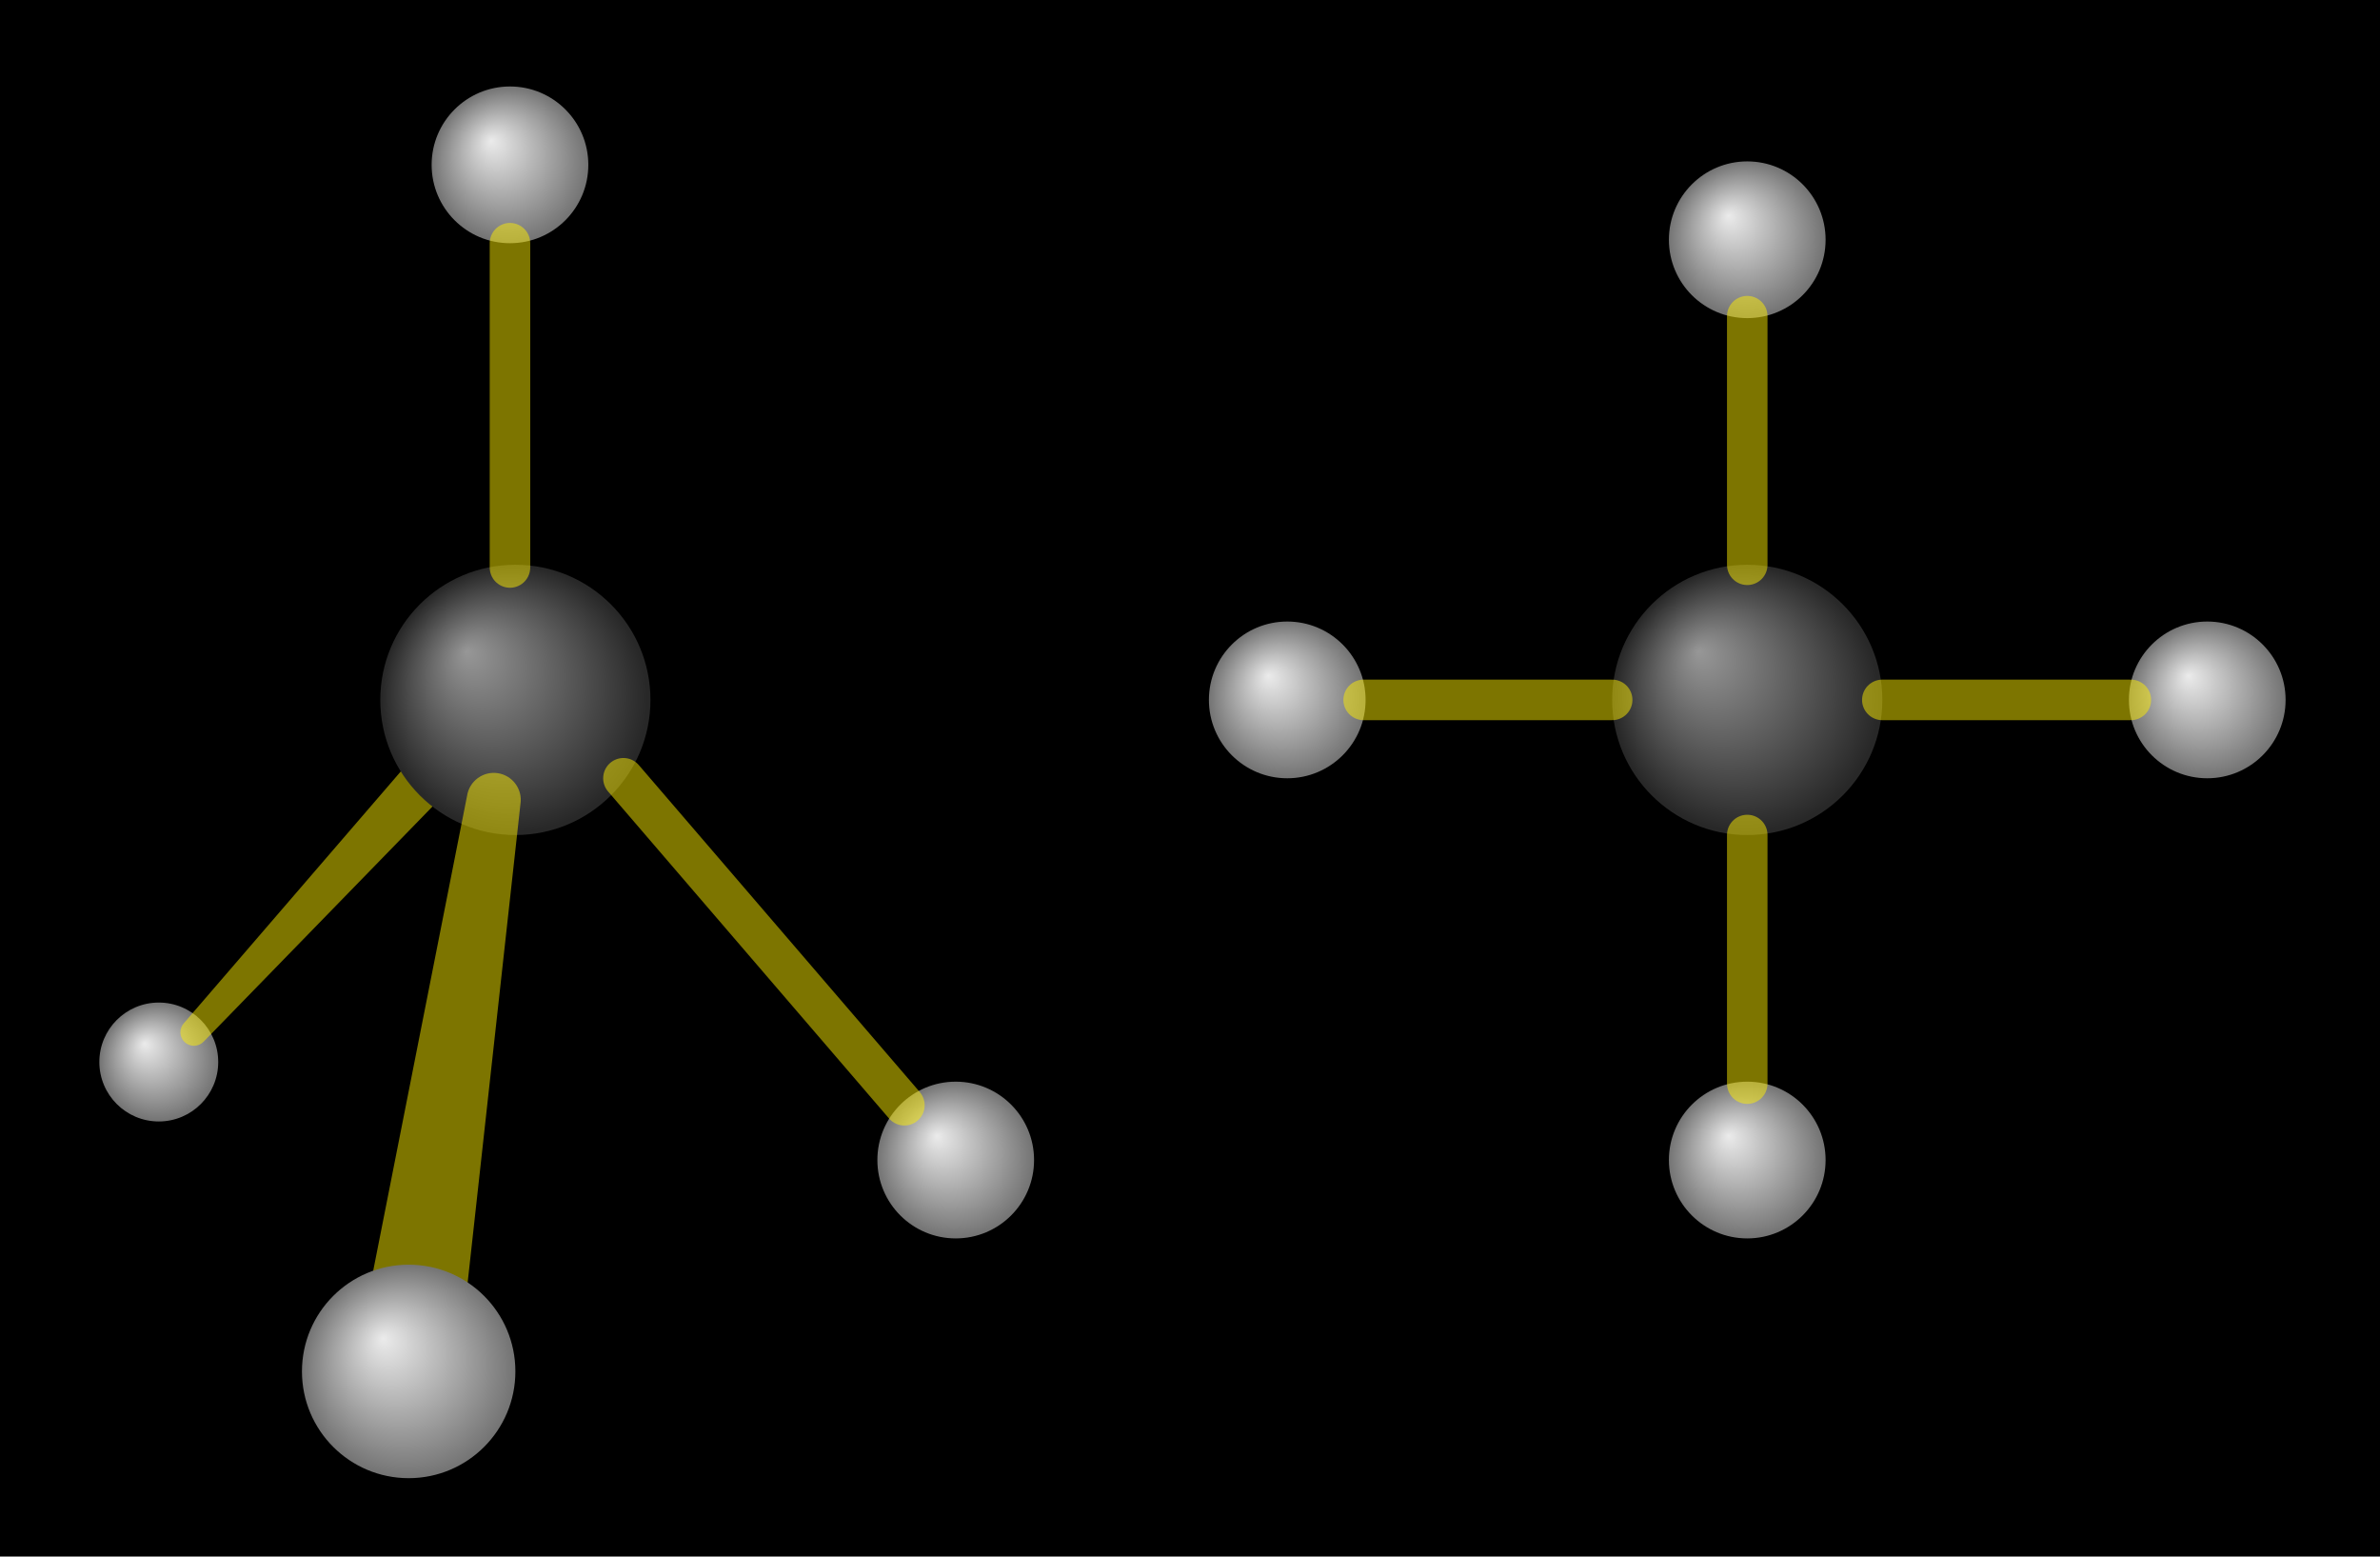
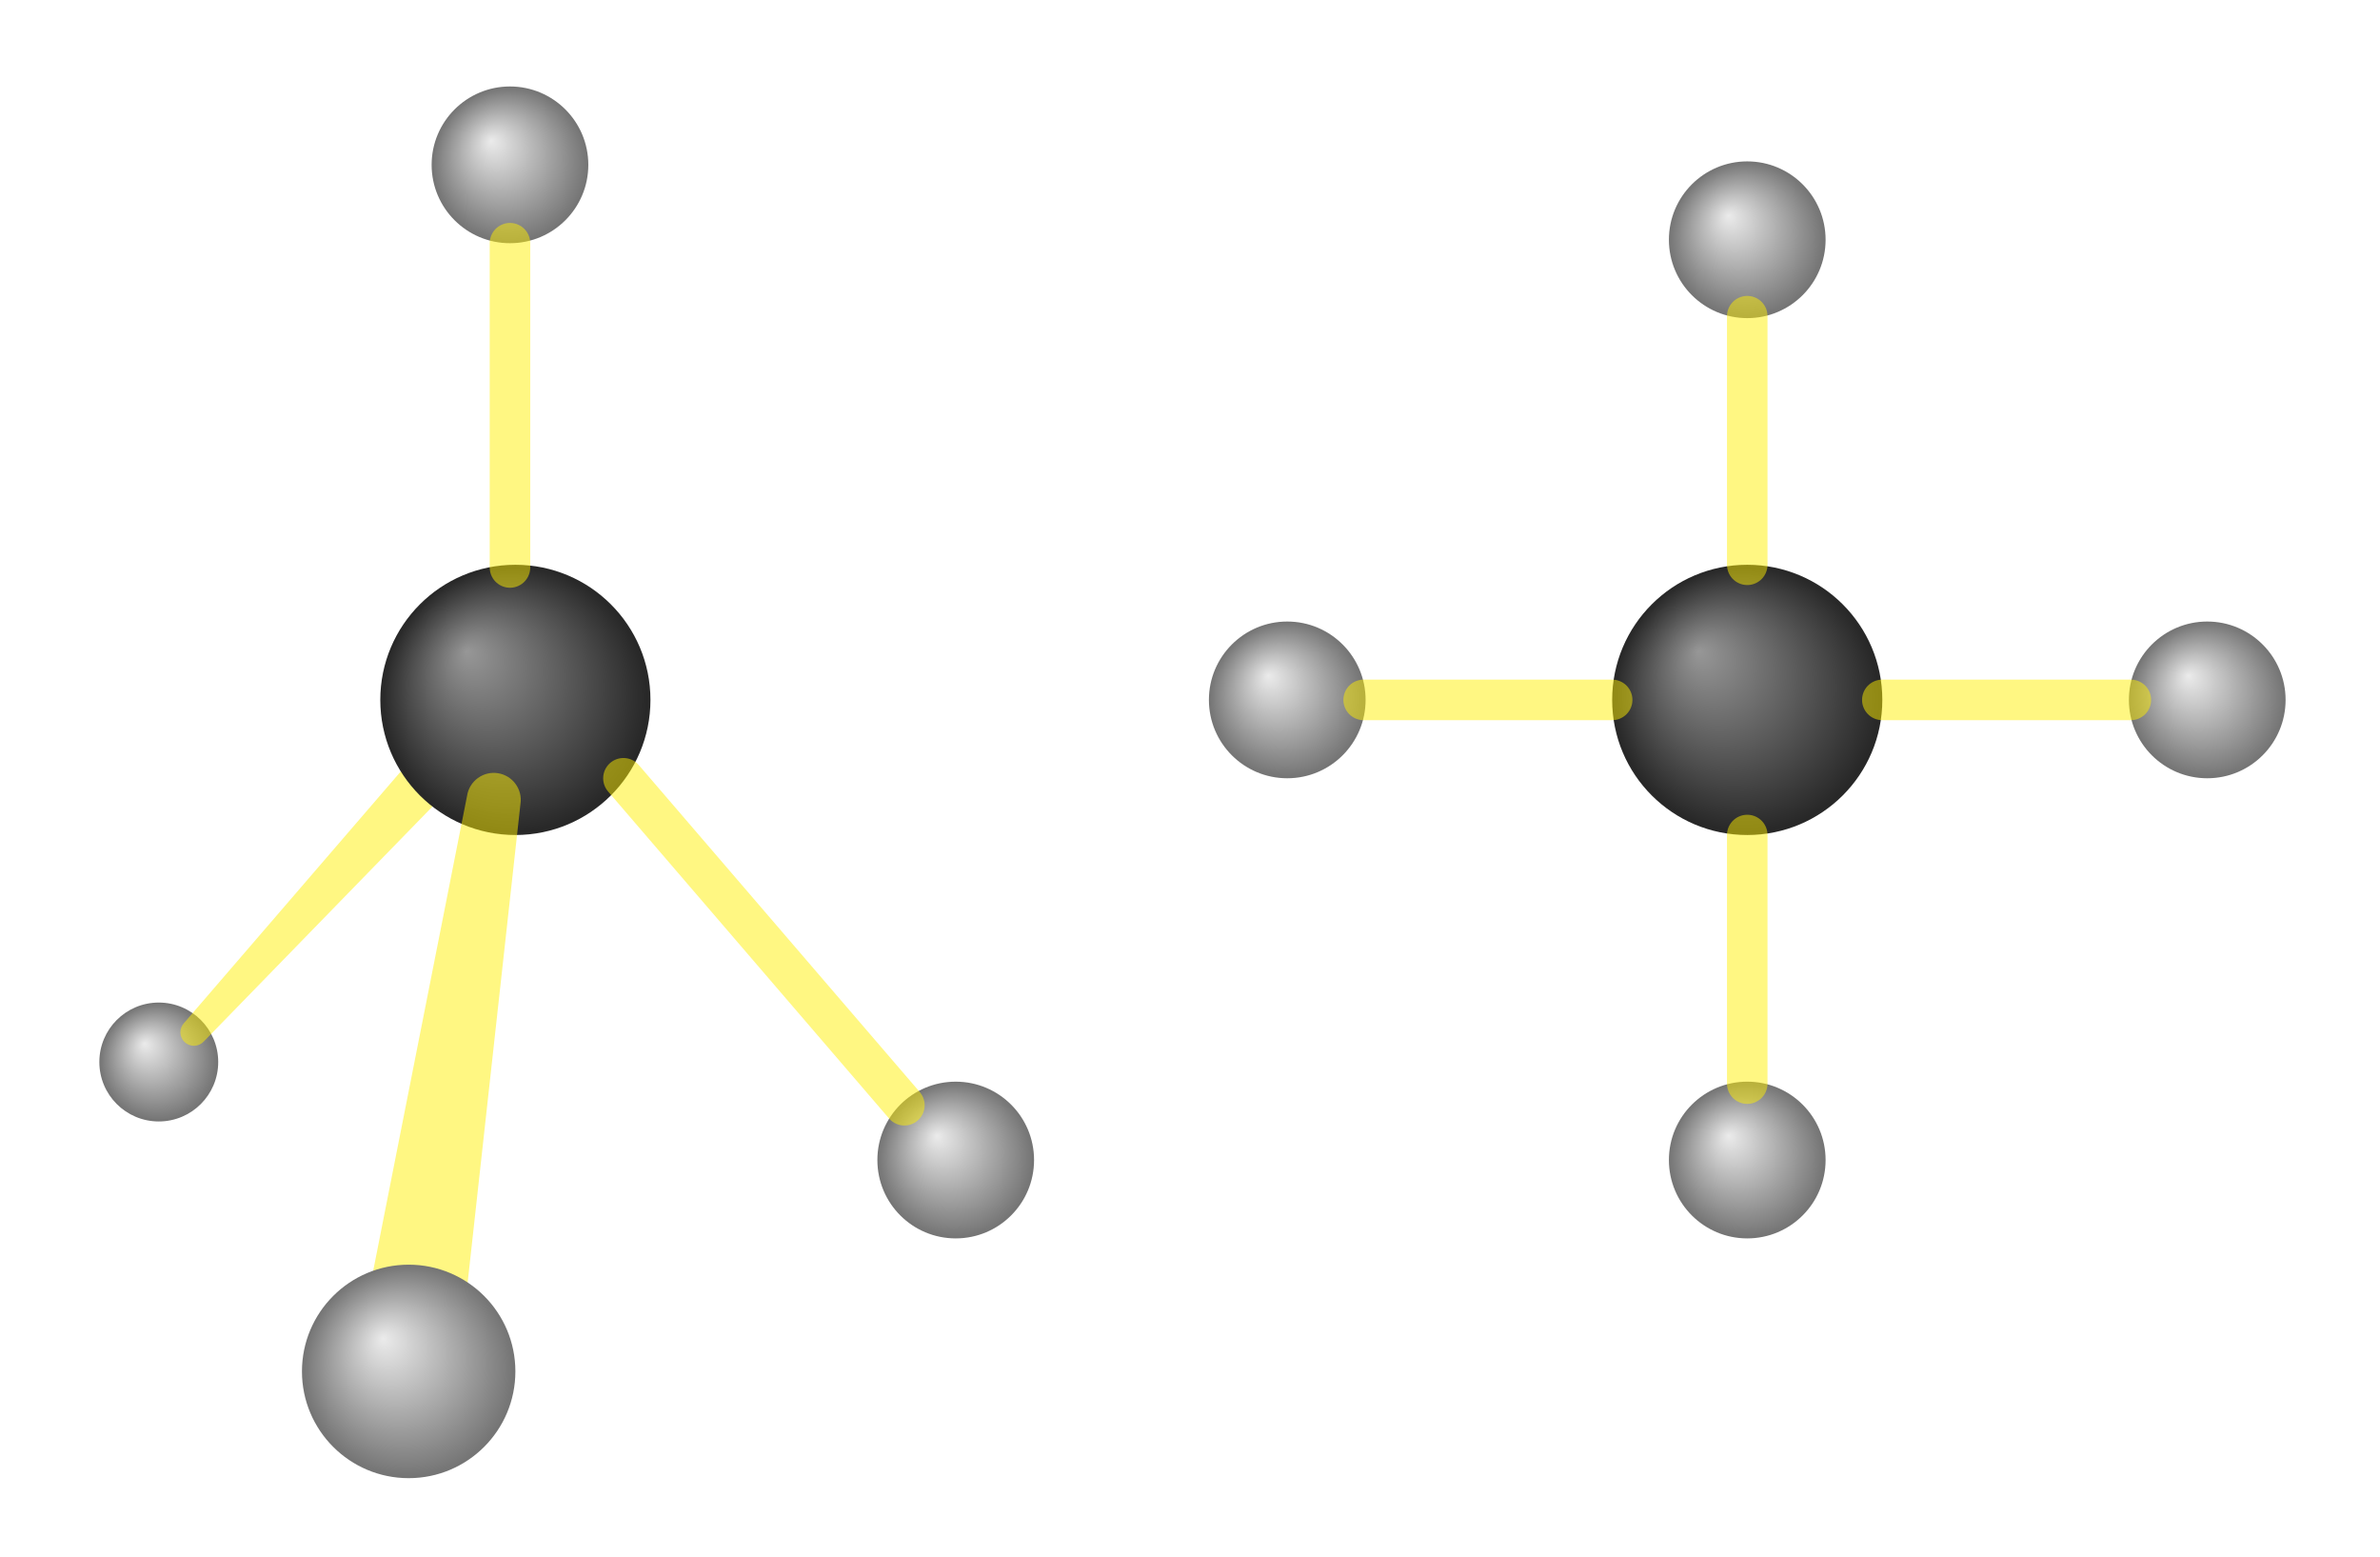
- <svg xmlns="http://www.w3.org/2000/svg" style="isolation:isolate" viewBox="0 0 881 576" width="881pt" height="576pt">
-   <defs>
-     <clipPath id="_clipPath_h9O3z2su5pLpuZuh3kN1WVqTjPxFL7lm">
-       <rect width="881" height="576" />
-     </clipPath>
-   </defs>
-   <g clip-path="url(#_clipPath_h9O3z2su5pLpuZuh3kN1WVqTjPxFL7lm)">
-     <rect width="881" height="576" style="fill:rgb(0,0,0)" />
-     <radialGradient id="_rgradient_10" fx="0.379" fy="0.345" cx="0.5" cy="0.5" r="0.5" gradientTransform="matrix(58,0,0,58,159.776,32)" gradientUnits="userSpaceOnUse">
+ <svg xmlns="http://www.w3.org/2000/svg" viewBox="0 0 881 576">
+   <radialGradient id="_rgradient_10" fx="0.379" fy="0.345" cx="0.5" cy="0.5" r="0.5" gradientTransform="matrix(58,0,0,58,159.776,32)" gradientUnits="userSpaceOnUse">
+     <stop offset="0%" stop-opacity="1" style="stop-color:rgb(235,235,235)" />
+     <stop offset="98.696%" stop-opacity="1" style="stop-color:rgb(117,117,117)" />
+   </radialGradient>
+   <circle cx="188.776" cy="61" r="29" fill="url(#_rgradient_10)" />
+   <radialGradient id="_rgradient_11" fx="0.379" fy="0.345" cx="0.5" cy="0.5" r="0.5" gradientTransform="matrix(58,0,0,58,617.776,59.724)" gradientUnits="userSpaceOnUse">
+     <stop offset="0%" stop-opacity="1" style="stop-color:rgb(235,235,235)" />
+     <stop offset="98.696%" stop-opacity="1" style="stop-color:rgb(117,117,117)" />
+   </radialGradient>
+   <circle cx="646.776" cy="88.724" r="29" fill="url(#_rgradient_11)" />
+   <radialGradient id="_rgradient_12" fx="0.379" fy="0.345" cx="0.5" cy="0.5" r="0.5" gradientTransform="matrix(58,0,0,58,617.776,400.276)" gradientUnits="userSpaceOnUse">
+     <stop offset="0%" stop-opacity="1" style="stop-color:rgb(235,235,235)" />
+     <stop offset="98.696%" stop-opacity="1" style="stop-color:rgb(117,117,117)" />
+   </radialGradient>
+   <circle cx="646.776" cy="429.276" r="29" fill="url(#_rgradient_12)" />
+   <g>
+     <radialGradient id="_rgradient_13" fx="0.379" fy="0.345" cx="0.5" cy="0.5" r="0.5" gradientTransform="matrix(58,0,0,58,447.5,230)" gradientUnits="userSpaceOnUse">
      <stop offset="0%" stop-opacity="1" style="stop-color:rgb(235,235,235)" />
      <stop offset="98.696%" stop-opacity="1" style="stop-color:rgb(117,117,117)" />
    </radialGradient>
-     <circle cx="188.776" cy="61" r="29" fill="url(#_rgradient_10)" />
-     <radialGradient id="_rgradient_11" fx="0.379" fy="0.345" cx="0.5" cy="0.5" r="0.5" gradientTransform="matrix(58,0,0,58,617.776,59.724)" gradientUnits="userSpaceOnUse">
+     <circle cx="476.5" cy="259" r="29" fill="url(#_rgradient_13)" />
+     <radialGradient id="_rgradient_14" fx="0.379" fy="0.345" cx="0.5" cy="0.5" r="0.5" gradientTransform="matrix(58,0,0,58,788.053,230)" gradientUnits="userSpaceOnUse">
      <stop offset="0%" stop-opacity="1" style="stop-color:rgb(235,235,235)" />
      <stop offset="98.696%" stop-opacity="1" style="stop-color:rgb(117,117,117)" />
    </radialGradient>
-     <circle cx="646.776" cy="88.724" r="29" fill="url(#_rgradient_11)" />
-     <radialGradient id="_rgradient_12" fx="0.379" fy="0.345" cx="0.5" cy="0.5" r="0.5" gradientTransform="matrix(58,0,0,58,617.776,400.276)" gradientUnits="userSpaceOnUse">
-       <stop offset="0%" stop-opacity="1" style="stop-color:rgb(235,235,235)" />
-       <stop offset="98.696%" stop-opacity="1" style="stop-color:rgb(117,117,117)" />
-     </radialGradient>
-     <circle cx="646.776" cy="429.276" r="29" fill="url(#_rgradient_12)" />
-     <g>
-       <radialGradient id="_rgradient_13" fx="0.379" fy="0.345" cx="0.5" cy="0.5" r="0.5" gradientTransform="matrix(58,0,0,58,447.5,230)" gradientUnits="userSpaceOnUse">
-         <stop offset="0%" stop-opacity="1" style="stop-color:rgb(235,235,235)" />
-         <stop offset="98.696%" stop-opacity="1" style="stop-color:rgb(117,117,117)" />
-       </radialGradient>
-       <circle cx="476.5" cy="259" r="29" fill="url(#_rgradient_13)" />
-       <radialGradient id="_rgradient_14" fx="0.379" fy="0.345" cx="0.5" cy="0.5" r="0.5" gradientTransform="matrix(58,0,0,58,788.053,230)" gradientUnits="userSpaceOnUse">
-         <stop offset="0%" stop-opacity="1" style="stop-color:rgb(235,235,235)" />
-         <stop offset="98.696%" stop-opacity="1" style="stop-color:rgb(117,117,117)" />
-       </radialGradient>
-       <circle cx="817.053" cy="259" r="29" fill="url(#_rgradient_14)" />
-     </g>
-     <radialGradient id="_rgradient_15" fx="0.379" fy="0.345" cx="0.5" cy="0.5" r="0.5" gradientTransform="matrix(58,0,0,58,324.776,400.276)" gradientUnits="userSpaceOnUse">
-       <stop offset="0%" stop-opacity="1" style="stop-color:rgb(235,235,235)" />
-       <stop offset="98.696%" stop-opacity="1" style="stop-color:rgb(117,117,117)" />
-     </radialGradient>
-     <circle cx="353.776" cy="429.276" r="29" fill="url(#_rgradient_15)" />
-     <radialGradient id="_rgradient_16" fx="0.379" fy="0.345" cx="0.5" cy="0.5" r="0.5" gradientTransform="matrix(44,0,0,44,36.776,371)" gradientUnits="userSpaceOnUse">
-       <stop offset="0%" stop-opacity="1" style="stop-color:rgb(235,235,235)" />
-       <stop offset="98.696%" stop-opacity="1" style="stop-color:rgb(117,117,117)" />
-     </radialGradient>
-     <circle cx="58.776" cy="393" r="22" fill="url(#_rgradient_16)" />
-     <path d=" M 68.106 378.6 L 172.896 257 C 173.796 256.03 181.256 257.06 182.586 257 C 183.906 256.95 185.196 257.43 186.176 258.33 C 187.146 259.23 199.716 255.67 199.776 257 C 199.826 258.32 189.676 268.02 188.776 269 L 75.446 385.4 C 74.546 386.37 73.296 386.94 71.966 387 C 70.646 387.05 69.356 386.57 68.376 385.67 C 67.406 384.77 66.836 383.52 66.776 382.19 C 66.726 380.87 67.206 379.58 68.106 378.6 Z " fill="rgb(255,238,0)" fill-opacity="0.49" />
-     <radialGradient id="_rgradient_17" fx="0.32" fy="0.32" cx="0.5" cy="0.5" r="0.5" gradientTransform="matrix(100,0,0,100,140.776,209)" gradientUnits="userSpaceOnUse">
-       <stop offset="0%" stop-opacity="1" style="stop-color:rgb(151,151,151)" />
-       <stop offset="98.261%" stop-opacity="1" style="stop-color:rgb(40,40,40)" />
-     </radialGradient>
-     <circle cx="190.776" cy="259" r="50" fill="url(#_rgradient_17)" />
-     <radialGradient id="_rgradient_18" fx="0.32" fy="0.32" cx="0.5" cy="0.5" r="0.5" gradientTransform="matrix(100,0,0,100,596.776,209)" gradientUnits="userSpaceOnUse">
-       <stop offset="0%" stop-opacity="1" style="stop-color:rgb(151,151,151)" />
-       <stop offset="98.261%" stop-opacity="1" style="stop-color:rgb(40,40,40)" />
-     </radialGradient>
-     <circle cx="646.776" cy="259" r="50" fill="url(#_rgradient_18)" />
-     <path d=" M 172.896 294.48 C 173.296 291.86 174.726 289.5 176.866 287.94 C 178.996 286.37 181.676 285.71 184.296 286.12 C 186.916 286.52 189.276 287.95 190.836 290.09 C 192.406 292.22 193.066 294.9 192.656 297.52 L 168.776 513.88 C 168.376 516.5 158.826 510.5 156.686 512.06 C 154.556 513.63 151.876 514.29 149.256 513.88 C 146.636 513.48 144.276 512.05 142.716 509.91 C 141.146 507.78 131.366 505.1 131.776 502.48 L 172.896 294.48 Z " fill="rgb(255,238,0)" fill-opacity="0.49" />
-     <line x1="188.776" y1="90" x2="188.776" y2="210" stroke-width="15" stroke="rgb(255,238,0)" stroke-opacity="0.49" stroke-linejoin="round" stroke-linecap="round" stroke-miterlimit="3" />
-     <line x1="646.776" y1="117" x2="646.776" y2="209" stroke-width="15" stroke="rgb(255,238,0)" stroke-opacity="0.49" stroke-linejoin="round" stroke-linecap="round" stroke-miterlimit="3" />
-     <line x1="646.776" y1="309" x2="646.776" y2="401" stroke-width="15" stroke="rgb(255,238,0)" stroke-opacity="0.49" stroke-linejoin="round" stroke-linecap="round" stroke-miterlimit="3" />
-     <line x1="504.776" y1="259" x2="596.776" y2="259" stroke-width="15" stroke="rgb(255,238,0)" stroke-opacity="0.49" stroke-linejoin="round" stroke-linecap="round" stroke-miterlimit="3" />
-     <line x1="696.776" y1="259" x2="788.776" y2="259" stroke-width="15" stroke="rgb(255,238,0)" stroke-opacity="0.49" stroke-linejoin="round" stroke-linecap="round" stroke-miterlimit="3" />
-     <line x1="230.776" y1="288" x2="334.776" y2="409" stroke-width="15" stroke="rgb(255,238,0)" stroke-opacity="0.49" stroke-linejoin="round" stroke-linecap="round" stroke-miterlimit="3" />
-     <radialGradient id="_rgradient_19" fx="0.379" fy="0.345" cx="0.5" cy="0.5" r="0.5" gradientTransform="matrix(79,0,0,79,111.776,468)" gradientUnits="userSpaceOnUse">
-       <stop offset="0%" stop-opacity="1" style="stop-color:rgb(235,235,235)" />
-       <stop offset="98.696%" stop-opacity="1" style="stop-color:rgb(117,117,117)" />
-     </radialGradient>
-     <circle cx="151.276" cy="507.5" r="39.5" fill="url(#_rgradient_19)" />
+     <circle cx="817.053" cy="259" r="29" fill="url(#_rgradient_14)" />
  </g>
+   <radialGradient id="_rgradient_15" fx="0.379" fy="0.345" cx="0.5" cy="0.5" r="0.5" gradientTransform="matrix(58,0,0,58,324.776,400.276)" gradientUnits="userSpaceOnUse">
+     <stop offset="0%" stop-opacity="1" style="stop-color:rgb(235,235,235)" />
+     <stop offset="98.696%" stop-opacity="1" style="stop-color:rgb(117,117,117)" />
+   </radialGradient>
+   <circle cx="353.776" cy="429.276" r="29" fill="url(#_rgradient_15)" />
+   <radialGradient id="_rgradient_16" fx="0.379" fy="0.345" cx="0.5" cy="0.5" r="0.5" gradientTransform="matrix(44,0,0,44,36.776,371)" gradientUnits="userSpaceOnUse">
+     <stop offset="0%" stop-opacity="1" style="stop-color:rgb(235,235,235)" />
+     <stop offset="98.696%" stop-opacity="1" style="stop-color:rgb(117,117,117)" />
+   </radialGradient>
+   <circle cx="58.776" cy="393" r="22" fill="url(#_rgradient_16)" />
+   <path d=" M 68.106 378.6 L 172.896 257 C 173.796 256.03 181.256 257.06 182.586 257 C 183.906 256.95 185.196 257.43 186.176 258.33 C 187.146 259.23 199.716 255.67 199.776 257 C 199.826 258.32 189.676 268.02 188.776 269 L 75.446 385.4 C 74.546 386.37 73.296 386.94 71.966 387 C 70.646 387.05 69.356 386.57 68.376 385.67 C 67.406 384.77 66.836 383.52 66.776 382.19 C 66.726 380.87 67.206 379.58 68.106 378.6 Z " fill="rgb(255,238,0)" fill-opacity="0.49" />
+   <radialGradient id="_rgradient_17" fx="0.32" fy="0.32" cx="0.5" cy="0.5" r="0.5" gradientTransform="matrix(100,0,0,100,140.776,209)" gradientUnits="userSpaceOnUse">
+     <stop offset="0%" stop-opacity="1" style="stop-color:rgb(151,151,151)" />
+     <stop offset="98.261%" stop-opacity="1" style="stop-color:rgb(40,40,40)" />
+   </radialGradient>
+   <circle cx="190.776" cy="259" r="50" fill="url(#_rgradient_17)" />
+   <radialGradient id="_rgradient_18" fx="0.32" fy="0.32" cx="0.5" cy="0.5" r="0.5" gradientTransform="matrix(100,0,0,100,596.776,209)" gradientUnits="userSpaceOnUse">
+     <stop offset="0%" stop-opacity="1" style="stop-color:rgb(151,151,151)" />
+     <stop offset="98.261%" stop-opacity="1" style="stop-color:rgb(40,40,40)" />
+   </radialGradient>
+   <circle cx="646.776" cy="259" r="50" fill="url(#_rgradient_18)" />
+   <path d=" M 172.896 294.48 C 173.296 291.86 174.726 289.5 176.866 287.94 C 178.996 286.37 181.676 285.71 184.296 286.12 C 186.916 286.52 189.276 287.95 190.836 290.09 C 192.406 292.22 193.066 294.9 192.656 297.52 L 168.776 513.88 C 168.376 516.5 158.826 510.5 156.686 512.06 C 154.556 513.63 151.876 514.29 149.256 513.88 C 146.636 513.48 144.276 512.05 142.716 509.91 C 141.146 507.78 131.366 505.1 131.776 502.48 L 172.896 294.48 Z " fill="rgb(255,238,0)" fill-opacity="0.49" />
+   <line x1="188.776" y1="90" x2="188.776" y2="210" stroke-width="15" stroke="rgb(255,238,0)" stroke-opacity="0.49" stroke-linejoin="round" stroke-linecap="round" stroke-miterlimit="3" />
+   <line x1="646.776" y1="117" x2="646.776" y2="209" stroke-width="15" stroke="rgb(255,238,0)" stroke-opacity="0.49" stroke-linejoin="round" stroke-linecap="round" stroke-miterlimit="3" />
+   <line x1="646.776" y1="309" x2="646.776" y2="401" stroke-width="15" stroke="rgb(255,238,0)" stroke-opacity="0.49" stroke-linejoin="round" stroke-linecap="round" stroke-miterlimit="3" />
+   <line x1="504.776" y1="259" x2="596.776" y2="259" stroke-width="15" stroke="rgb(255,238,0)" stroke-opacity="0.49" stroke-linejoin="round" stroke-linecap="round" stroke-miterlimit="3" />
+   <line x1="696.776" y1="259" x2="788.776" y2="259" stroke-width="15" stroke="rgb(255,238,0)" stroke-opacity="0.49" stroke-linejoin="round" stroke-linecap="round" stroke-miterlimit="3" />
+   <line x1="230.776" y1="288" x2="334.776" y2="409" stroke-width="15" stroke="rgb(255,238,0)" stroke-opacity="0.49" stroke-linejoin="round" stroke-linecap="round" stroke-miterlimit="3" />
+   <radialGradient id="_rgradient_19" fx="0.379" fy="0.345" cx="0.5" cy="0.5" r="0.5" gradientTransform="matrix(79,0,0,79,111.776,468)" gradientUnits="userSpaceOnUse">
+     <stop offset="0%" stop-opacity="1" style="stop-color:rgb(235,235,235)" />
+     <stop offset="98.696%" stop-opacity="1" style="stop-color:rgb(117,117,117)" />
+   </radialGradient>
+   <circle cx="151.276" cy="507.5" r="39.5" fill="url(#_rgradient_19)" />
</svg>
